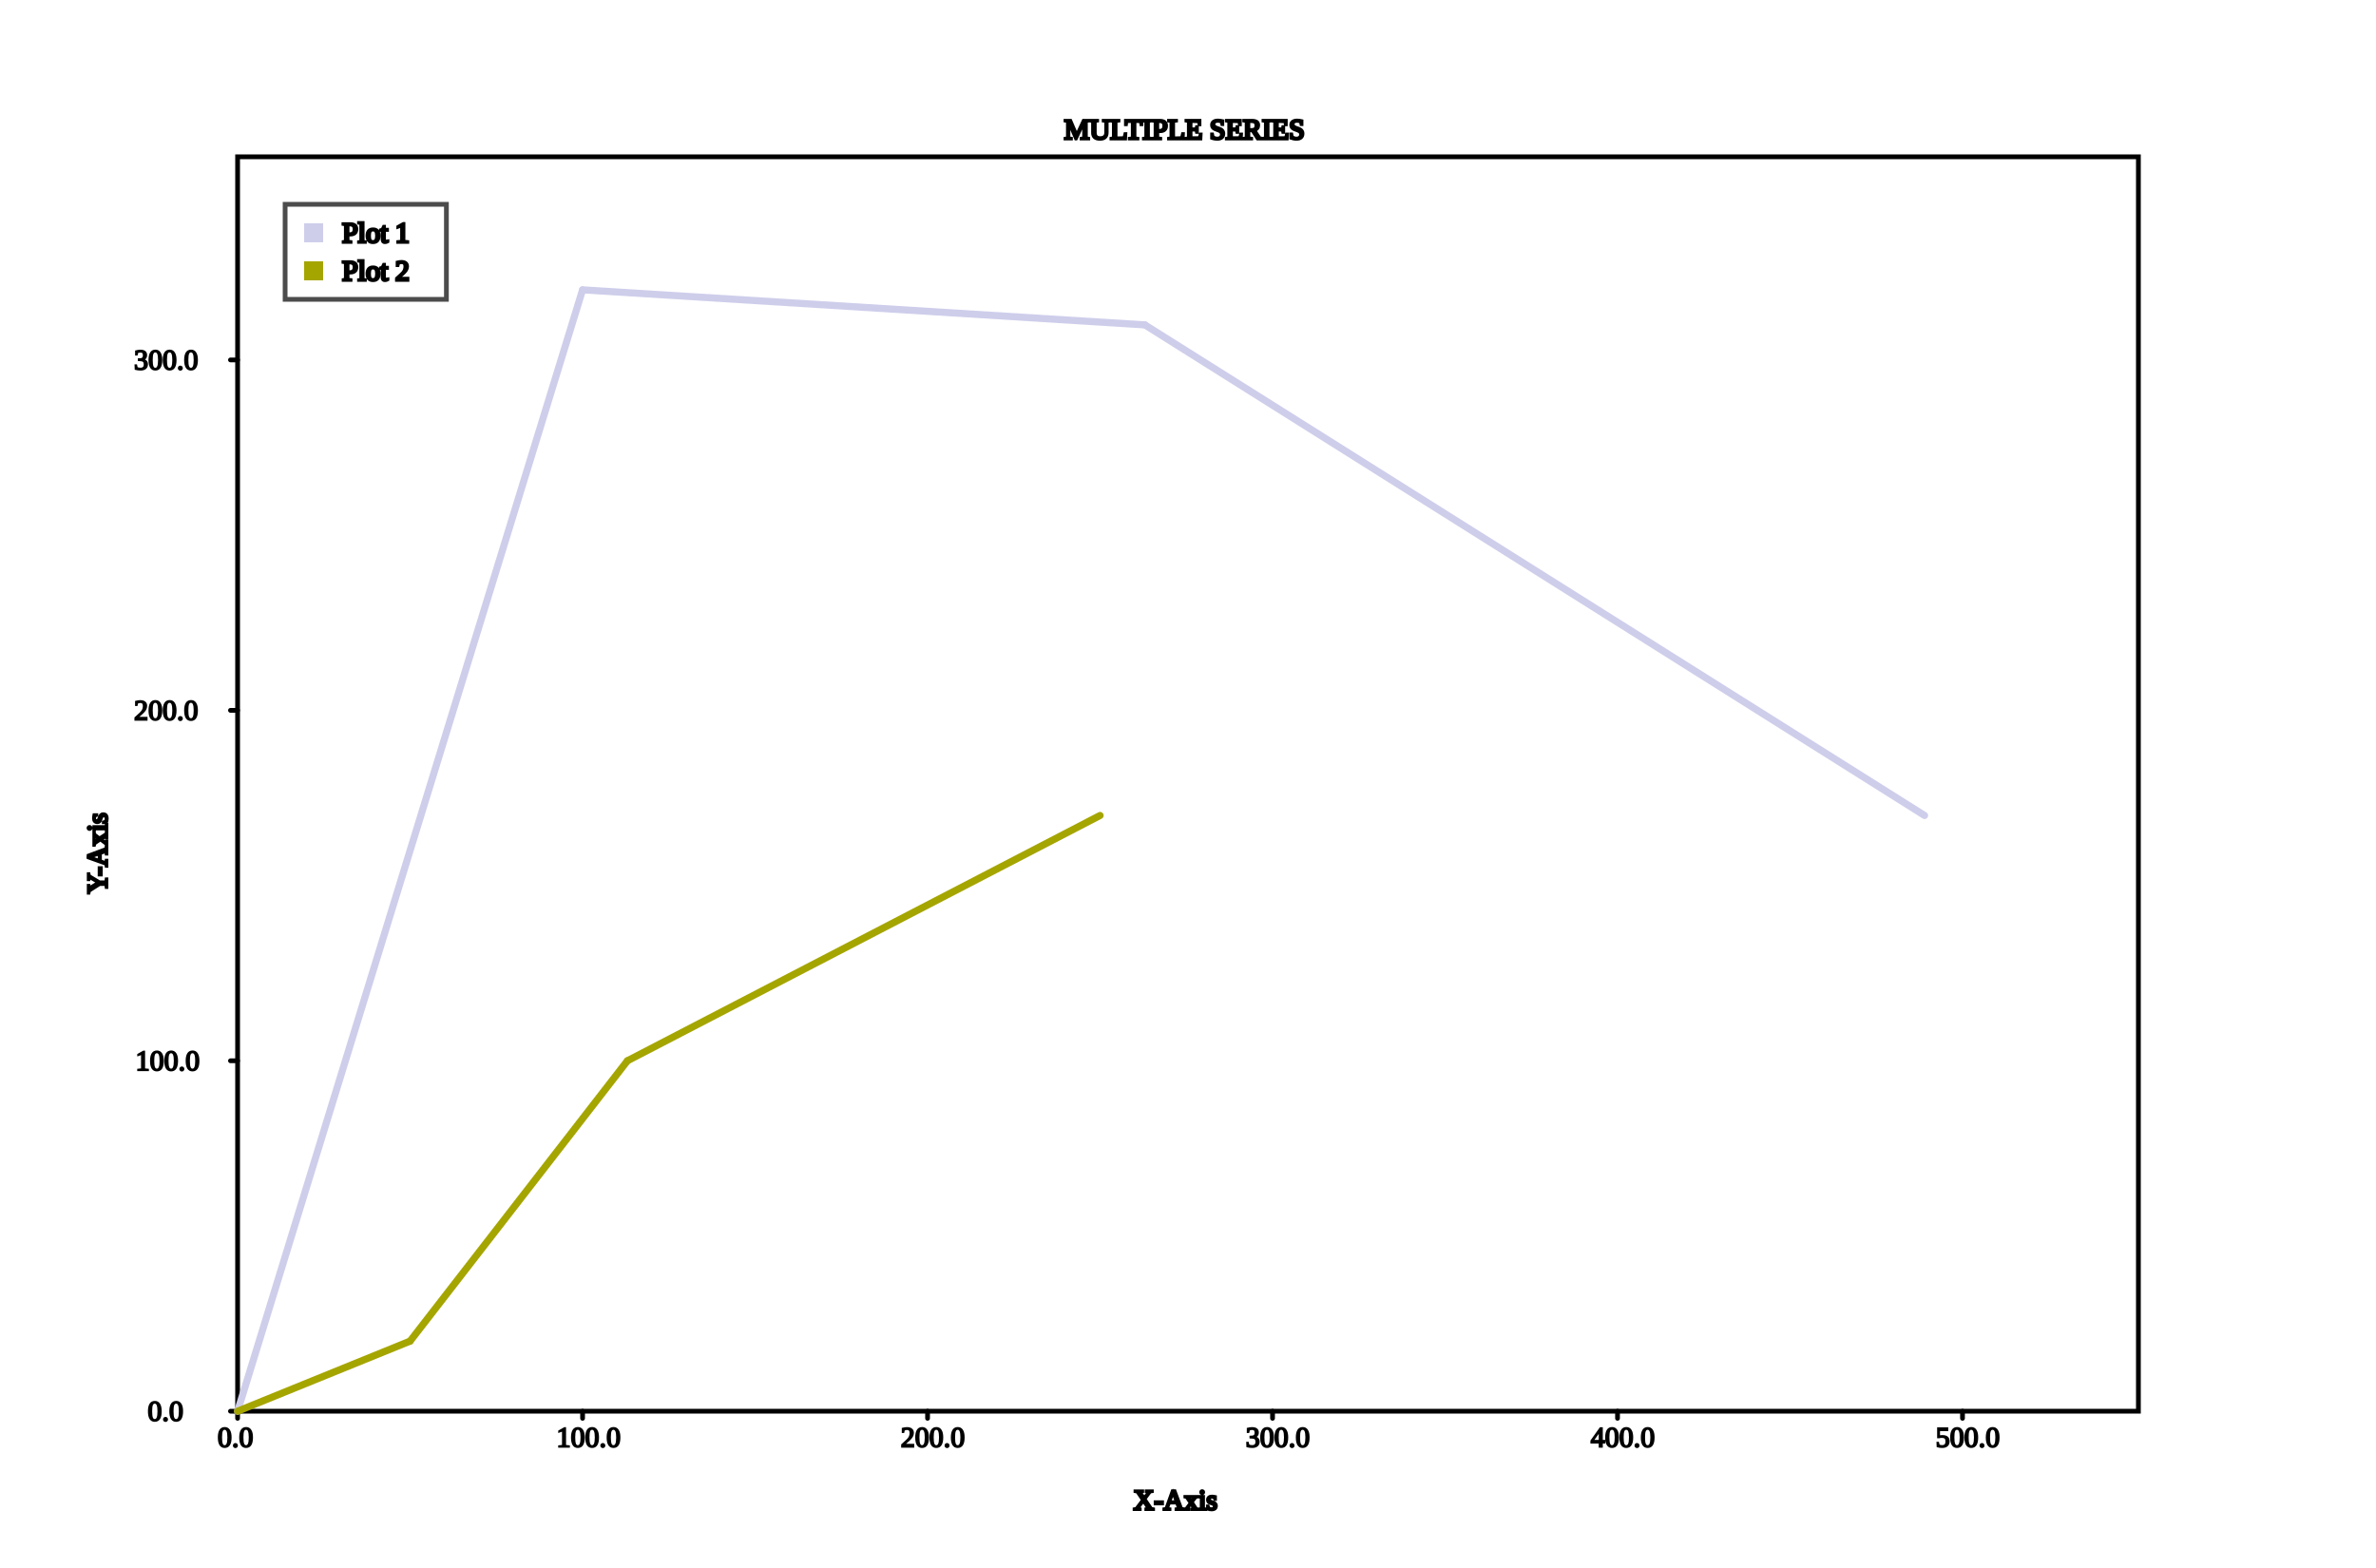
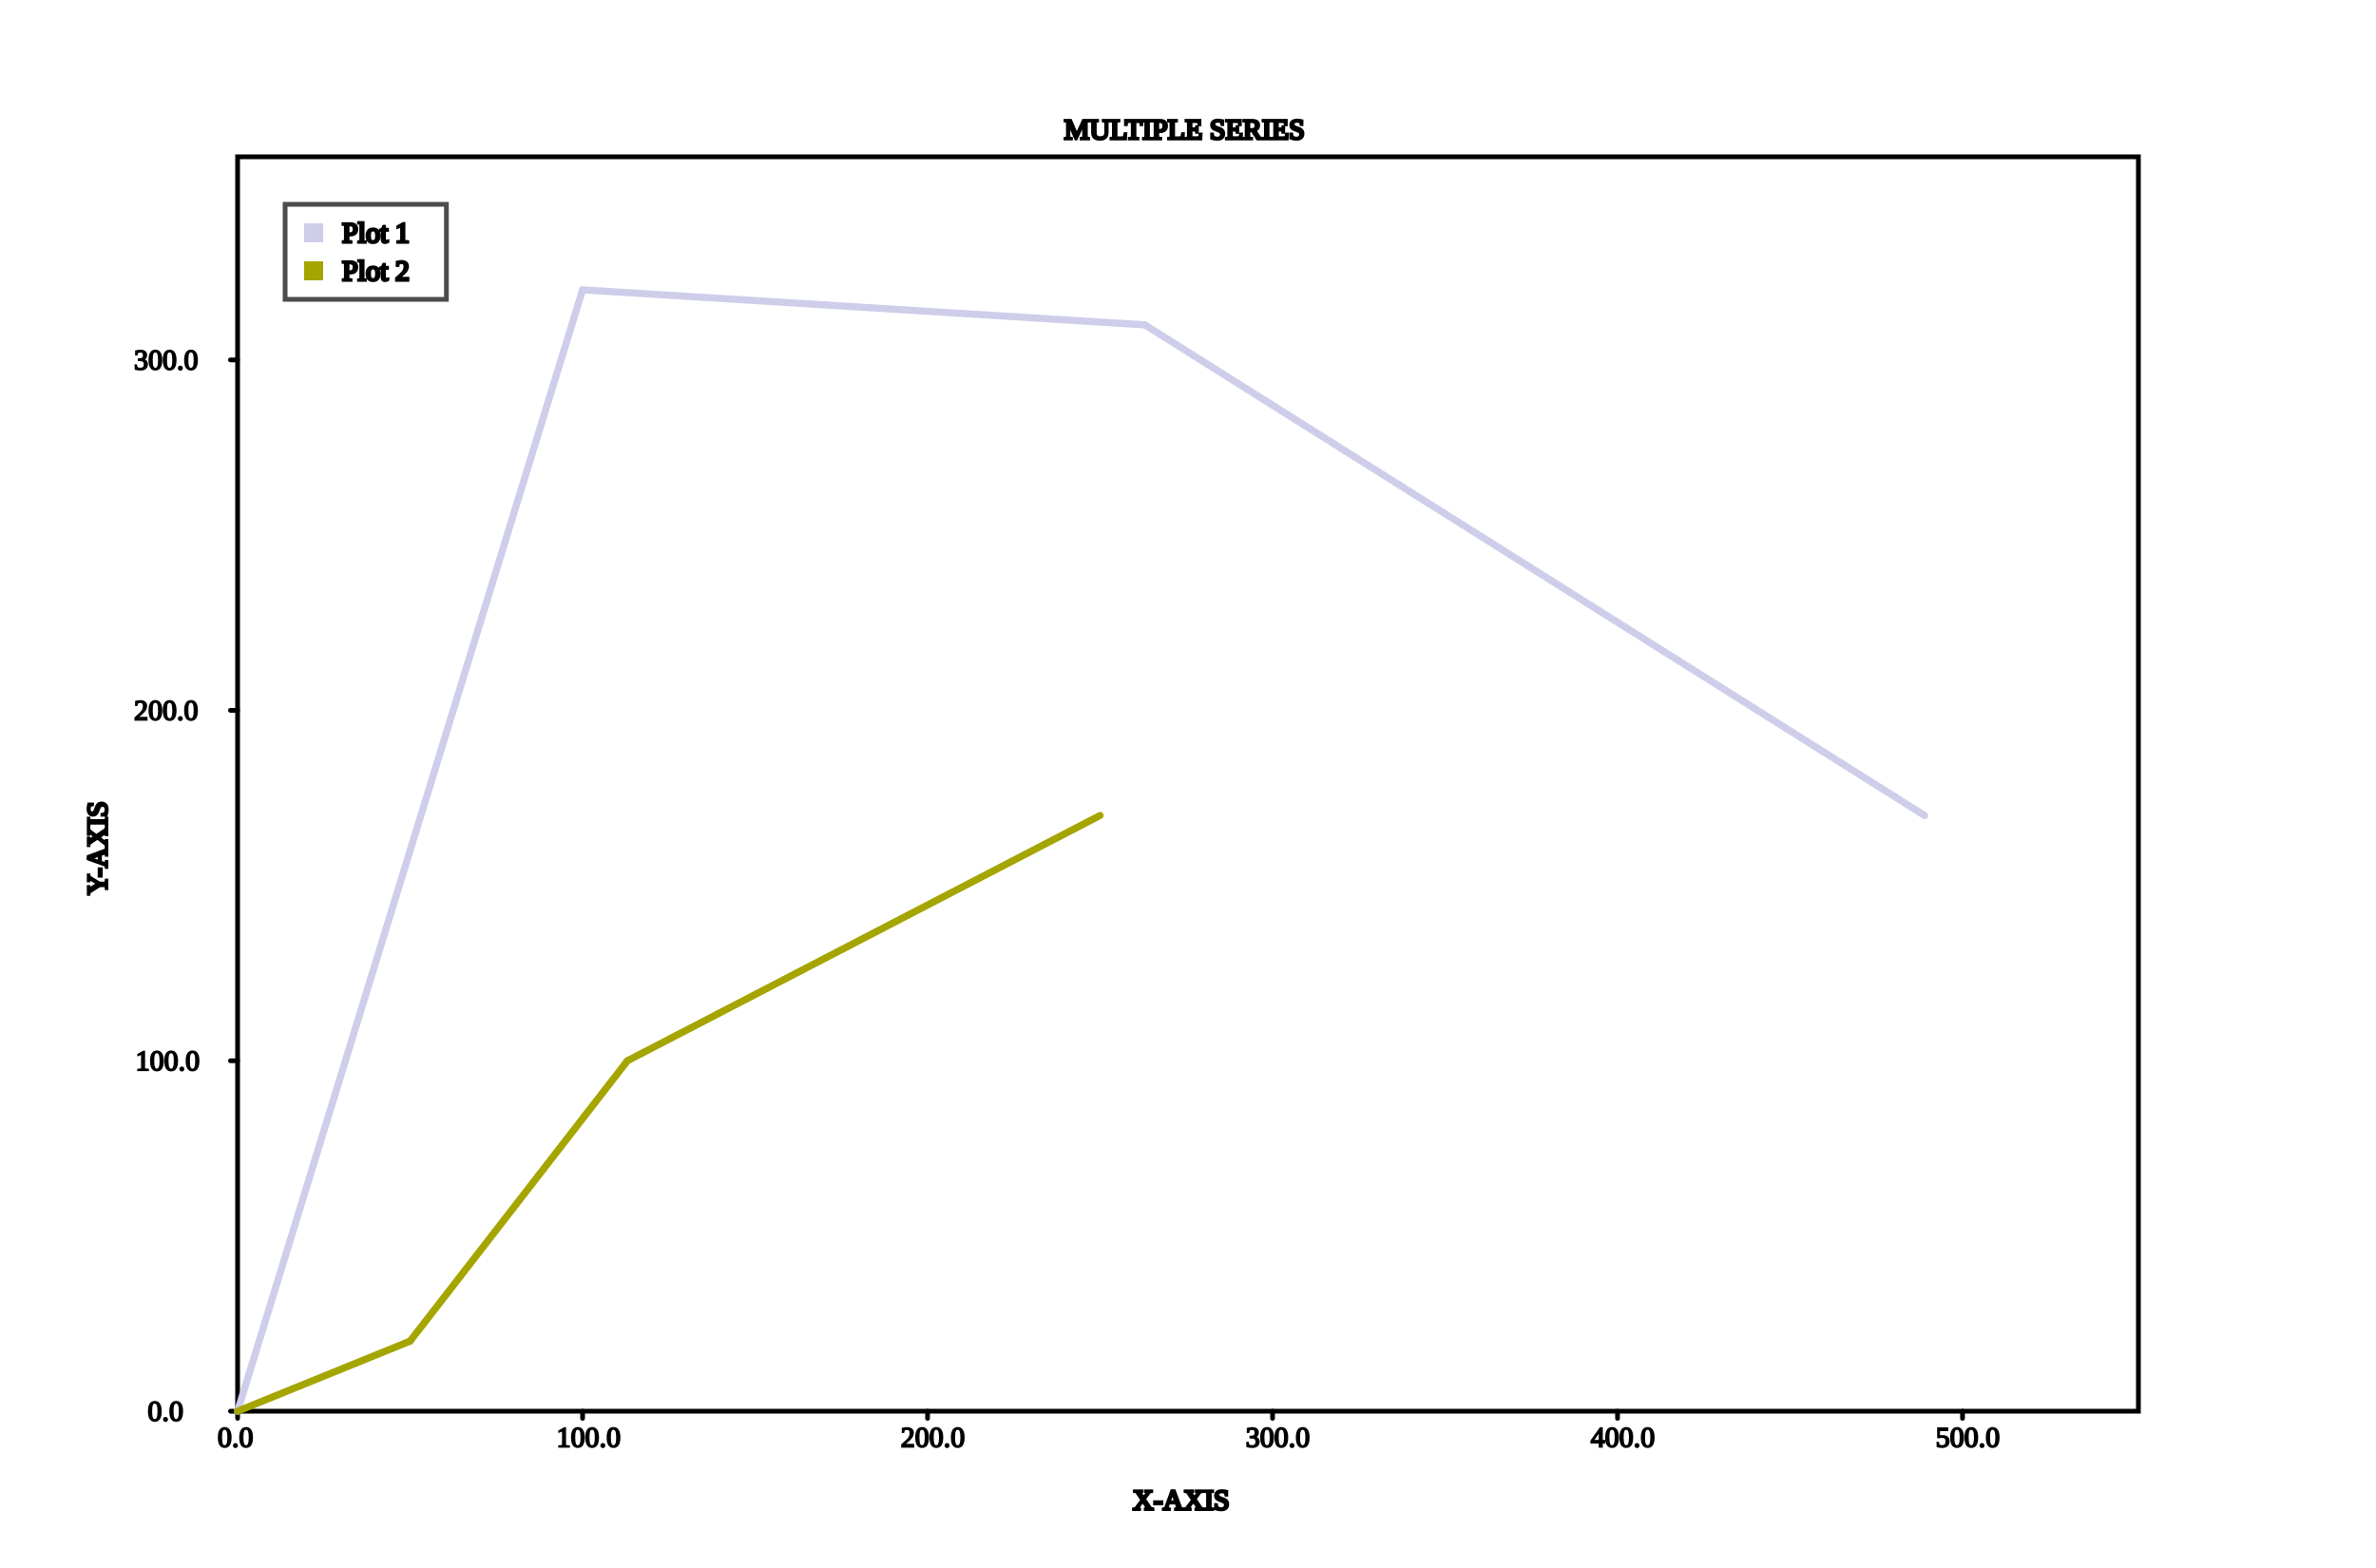
<svg xmlns="http://www.w3.org/2000/svg" height="660.0" width="1000.0" version="4.0">
  <rect width="100%" height="100%" fill="white" />
  <rect x="100.0" y="66.0" width="800.0" height="528.0" style="fill:rgb(255,255,255);stroke-width:2.0;stroke:rgb(0,0,0);opacity:1" />
  <line x1="100.0" y1="597.0" x2="100.0" y2="594.0" style="stroke:rgb(0.0,0.0,0.0);stroke-width:2.0;opacity:1.0;stroke-linecap:round" />
  <text x="91.58" y="609.0" stroke="#000000" stroke-width="0.7" transform="rotate(-0.0,91.58,609.0)">0.0</text>
  <line x1="245.194" y1="597.0" x2="245.194" y2="594.0" style="stroke:rgb(0.0,0.0,0.0);stroke-width:2.0;opacity:1.0;stroke-linecap:round" />
  <text x="234.214" y="609.0" stroke="#000000" stroke-width="0.7" transform="rotate(-0.0,234.2143,609.0)">100.0</text>
  <line x1="390.389" y1="597.0" x2="390.389" y2="594.0" style="stroke:rgb(0.0,0.0,0.0);stroke-width:2.0;opacity:1.0;stroke-linecap:round" />
  <text x="379.089" y="609.0" stroke="#000000" stroke-width="0.7" transform="rotate(-0.0,379.0886,609.0)">200.0</text>
  <line x1="535.583" y1="597.0" x2="535.583" y2="594.0" style="stroke:rgb(0.0,0.0,0.0);stroke-width:2.0;opacity:1.0;stroke-linecap:round" />
  <text x="524.283" y="609.0" stroke="#000000" stroke-width="0.7" transform="rotate(-0.0,524.2828,609.0)">300.0</text>
  <line x1="680.777" y1="597.0" x2="680.777" y2="594.0" style="stroke:rgb(0.0,0.0,0.0);stroke-width:2.0;opacity:1.0;stroke-linecap:round" />
  <text x="669.477" y="609.0" stroke="#000000" stroke-width="0.7" transform="rotate(-0.0,669.4771,609.0)">400.0</text>
  <line x1="825.971" y1="597.0" x2="825.971" y2="594.0" style="stroke:rgb(0.0,0.0,0.0);stroke-width:2.0;opacity:1.0;stroke-linecap:round" />
  <text x="814.671" y="609.0" stroke="#000000" stroke-width="0.7" transform="rotate(-0.0,814.6714,609.0)">500.0</text>
  <line x1="97.0" y1="594.0" x2="100.0" y2="594.0" style="stroke:rgb(0.0,0.0,0.0);stroke-width:2.0;opacity:1.0;stroke-linecap:round" />
  <text x="62.16" y="598.0" stroke="#000000" stroke-width="0.7" transform="rotate(-0.0,62.16,598.0)">0.0</text>
  <line x1="97.0" y1="446.5" x2="100.0" y2="446.5" style="stroke:rgb(0.0,0.0,0.0);stroke-width:2.0;opacity:1.0;stroke-linecap:round" />
  <text x="57.04" y="450.5" stroke="#000000" stroke-width="0.7" transform="rotate(-0.0,57.04,450.5)">100.0</text>
  <line x1="97.0" y1="299.0" x2="100.0" y2="299.0" style="stroke:rgb(0.0,0.0,0.0);stroke-width:2.0;opacity:1.0;stroke-linecap:round" />
  <text x="56.4" y="303.0" stroke="#000000" stroke-width="0.7" transform="rotate(-0.0,56.4,303.0)">200.0</text>
  <line x1="97.0" y1="151.5" x2="100.0" y2="151.5" style="stroke:rgb(0.0,0.0,0.0);stroke-width:2.0;opacity:1.0;stroke-linecap:round" />
  <text x="56.4" y="155.5" stroke="#000000" stroke-width="0.7" transform="rotate(-0.0,56.4,155.5)">300.0</text>
  <line x1="100.0" y1="594.0" x2="245.194" y2="122.0" style="stroke:rgb(206.04,206.04,235.11);stroke-width:3.0;opacity:1.0;stroke-linecap:round" />
  <line x1="245.194" y1="122.0" x2="481.861" y2="136.75" style="stroke:rgb(206.04,206.04,235.11);stroke-width:3.0;opacity:1.0;stroke-linecap:round" />
  <line x1="481.861" y1="136.75" x2="810.0" y2="343.25" style="stroke:rgb(206.04,206.04,235.11);stroke-width:3.0;opacity:1.0;stroke-linecap:round" />
  <line x1="100.0" y1="594.0" x2="172.597" y2="564.5" style="stroke:rgb(164.985,164.985,0.0);stroke-width:3.0;opacity:1.0;stroke-linecap:round" />
  <line x1="172.597" y1="564.5" x2="264.07" y2="446.5" style="stroke:rgb(164.985,164.985,0.0);stroke-width:3.0;opacity:1.0;stroke-linecap:round" />
  <line x1="264.07" y1="446.5" x2="462.986" y2="343.25" style="stroke:rgb(164.985,164.985,0.0);stroke-width:3.0;opacity:1.0;stroke-linecap:round" />
  <text x="447.9" y="58.5" stroke="#000000" stroke-width="1.2" transform="rotate(-0.0,447.9,58.5)">MULTIPLE SERIES</text>
-   <text x="477.05" y="635.4" stroke="#000000" stroke-width="1.2" transform="rotate(-0.0,477.05,635.4)">X-Axis</text>
-   <text x="45.0" y="376.1" stroke="#000000" stroke-width="1.2" transform="rotate(-90.0,45.0,376.1)">Y-Axis</text>
+   <text x="476.8" y="635.4" stroke="#000000" stroke-width="1.2" transform="rotate(-0.0,476.8,635.4)">X-AXIS</text>
+   <text x="45.0" y="376.6" stroke="#000000" stroke-width="1.2" transform="rotate(-90.0,45.0,376.6)">Y-AXIS</text>
  <rect x="120.0" y="86.0" width="67.88" height="40.0" style="fill:rgb(255.0,255.0,255.0);stroke-width:2.0;stroke:rgb(0.0,0.0,0.0);opacity:0.7" />
  <rect x="128.0" y="94.0" width="8.0" height="8.0" style="fill:rgb(206.04,206.04,235.11);stroke-width:0;stroke:rgb(0,0,0);opacity:1.0" />
  <text x="144.0" y="102.0" stroke="#000000" stroke-width="1.2" transform="rotate(-0.0,144.0,102.0)">Plot 1</text>
  <rect x="128.0" y="110.0" width="8.0" height="8.0" style="fill:rgb(164.985,164.985,0.0);stroke-width:0;stroke:rgb(0,0,0);opacity:1.0" />
  <text x="144.0" y="118.0" stroke="#000000" stroke-width="1.2" transform="rotate(-0.0,144.0,118.0)">Plot 2</text>
</svg>
